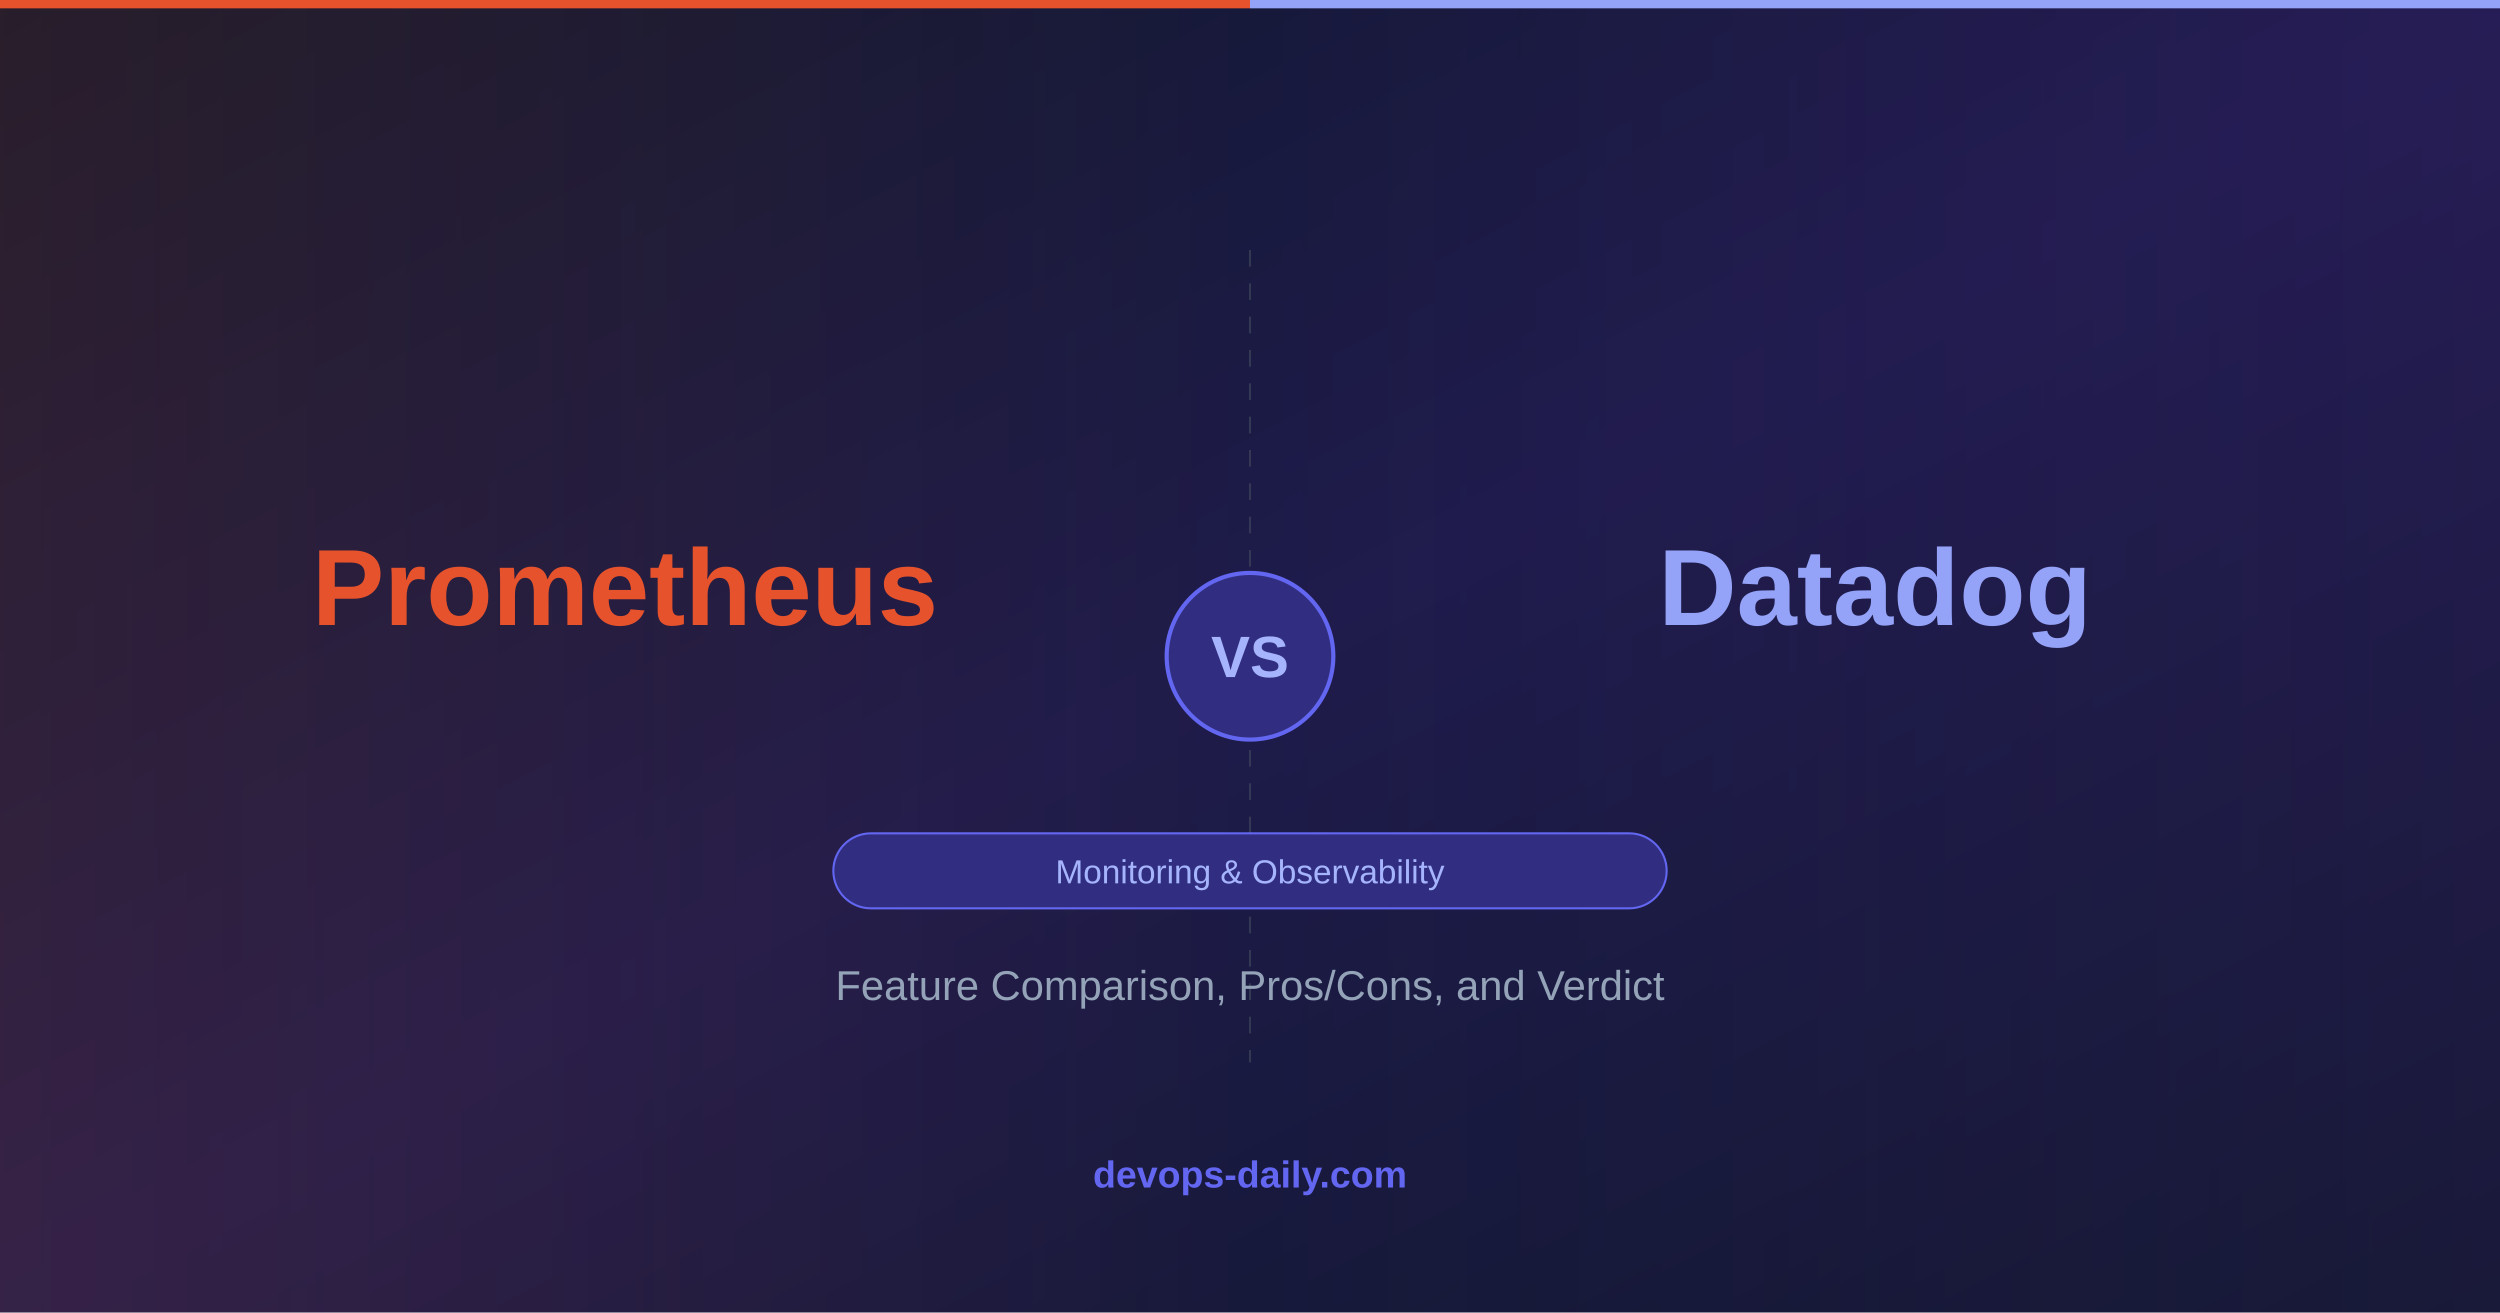
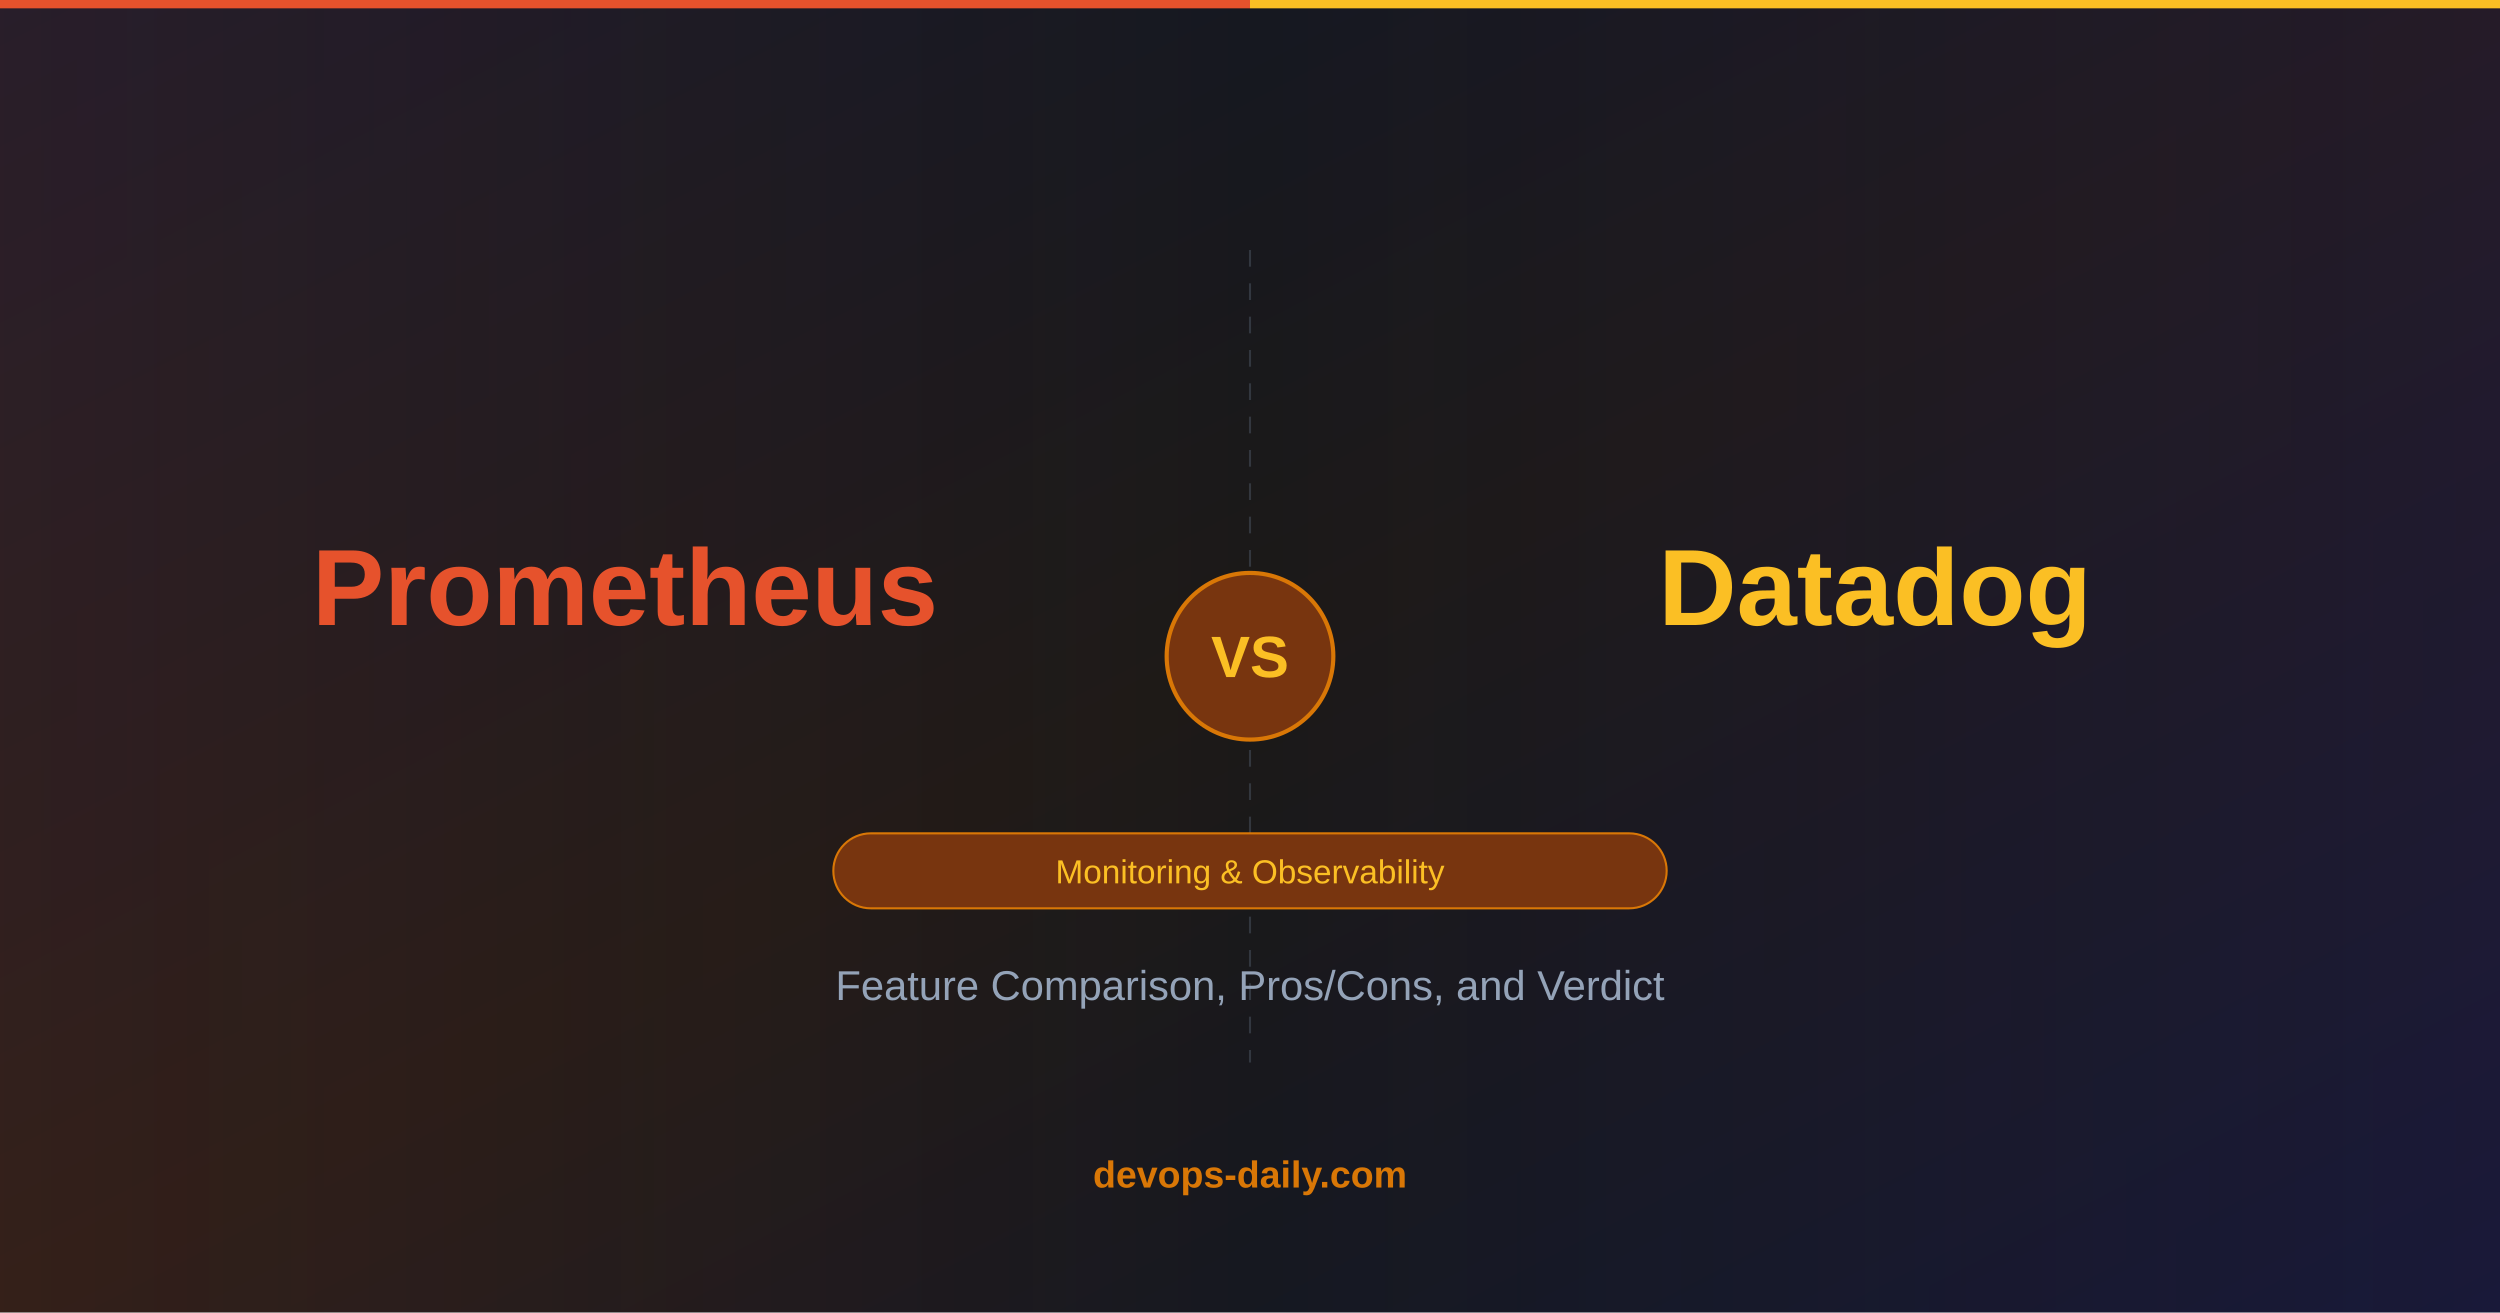
<svg xmlns="http://www.w3.org/2000/svg" width="1200" height="630">
  <defs>
    <linearGradient id="bg" x1="0%" y1="0%" x2="100%" y2="100%">
      <stop offset="0%" style="stop-color:#0f172a;stop-opacity:1" />
-       <stop offset="50%" style="stop-color:#1e1b4b;stop-opacity:1" />
+       <stop offset="50%" style="stop-color:#1c1917;stop-opacity:1" />
      <stop offset="100%" style="stop-color:#0f172a;stop-opacity:1" />
    </linearGradient>
    <linearGradient id="toolAGrad" x1="0%" y1="0%" x2="100%" y2="0%">
      <stop offset="0%" style="stop-color:#E6522C;stop-opacity:0.3" />
      <stop offset="100%" style="stop-color:#E6522C;stop-opacity:0" />
    </linearGradient>
    <linearGradient id="toolBGrad" x1="100%" y1="0%" x2="0%" y2="0%">
      <stop offset="0%" style="stop-color:#632CA6;stop-opacity:0.3" />
      <stop offset="100%" style="stop-color:#632CA6;stop-opacity:0" />
    </linearGradient>
  </defs>
  <rect width="1200" height="630" fill="url(#bg)" />
  <rect x="0" y="0" width="600" height="630" fill="url(#toolAGrad)" opacity="0.4" />
  <rect x="600" y="0" width="600" height="630" fill="url(#toolBGrad)" opacity="0.4" />
  <line x1="600" y1="120" x2="600" y2="510" stroke="#4b5563" stroke-width="1" stroke-dasharray="8,8" opacity="0.5" />
-   <circle cx="600" cy="315" r="40" fill="#312e81" stroke="#6366f1" stroke-width="2" />
-   <text x="600" y="325" font-family="Arial, Helvetica, sans-serif" font-size="28" font-weight="bold" fill="#a5b4fc" text-anchor="middle">VS</text>
+   <circle cx="600" cy="315" r="40" fill="#78350f" stroke="#d97706" stroke-width="2" />
+   <text x="600" y="325" font-family="Arial, Helvetica, sans-serif" font-size="28" font-weight="bold" fill="#fbbf24" text-anchor="middle">VS</text>
  <text x="300" y="300" font-family="Arial, Helvetica, sans-serif" font-size="52" font-weight="bold" fill="#E6522C" text-anchor="middle">Prometheus</text>
-   <text x="900" y="300" font-family="Arial, Helvetica, sans-serif" font-size="52" font-weight="bold" fill="#94a3f8" text-anchor="middle">Datadog</text>
-   <rect x="400" y="400" width="400" height="36" rx="18" fill="#312e81" stroke="#6366f1" stroke-width="1" />
-   <text x="600" y="424" font-family="Arial, Helvetica, sans-serif" font-size="16" fill="#a5b4fc" text-anchor="middle">Monitoring &amp; Observability</text>
+   <text x="900" y="300" font-family="Arial, Helvetica, sans-serif" font-size="52" font-weight="bold" fill="#fbbf24" text-anchor="middle">Datadog</text>
+   <rect x="400" y="400" width="400" height="36" rx="18" fill="#78350f" stroke="#d97706" stroke-width="1" />
+   <text x="600" y="424" font-family="Arial, Helvetica, sans-serif" font-size="16" fill="#fbbf24" text-anchor="middle">Monitoring &amp; Observability</text>
  <text x="600" y="480" font-family="Arial, Helvetica, sans-serif" font-size="20" fill="#94a3b8" text-anchor="middle">Feature Comparison, Pros/Cons, and Verdict</text>
-   <text x="600" y="570" font-family="Arial, Helvetica, sans-serif" font-size="18" font-weight="bold" fill="#6366f1" text-anchor="middle">devops-daily.com</text>
+   <text x="600" y="570" font-family="Arial, Helvetica, sans-serif" font-size="18" font-weight="bold" fill="#d97706" text-anchor="middle">devops-daily.com</text>
  <rect x="0" y="0" width="600" height="4" fill="#E6522C" />
-   <rect x="600" y="0" width="600" height="4" fill="#94a3f8" />
+   <rect x="600" y="0" width="600" height="4" fill="#fbbf24" />
</svg>
